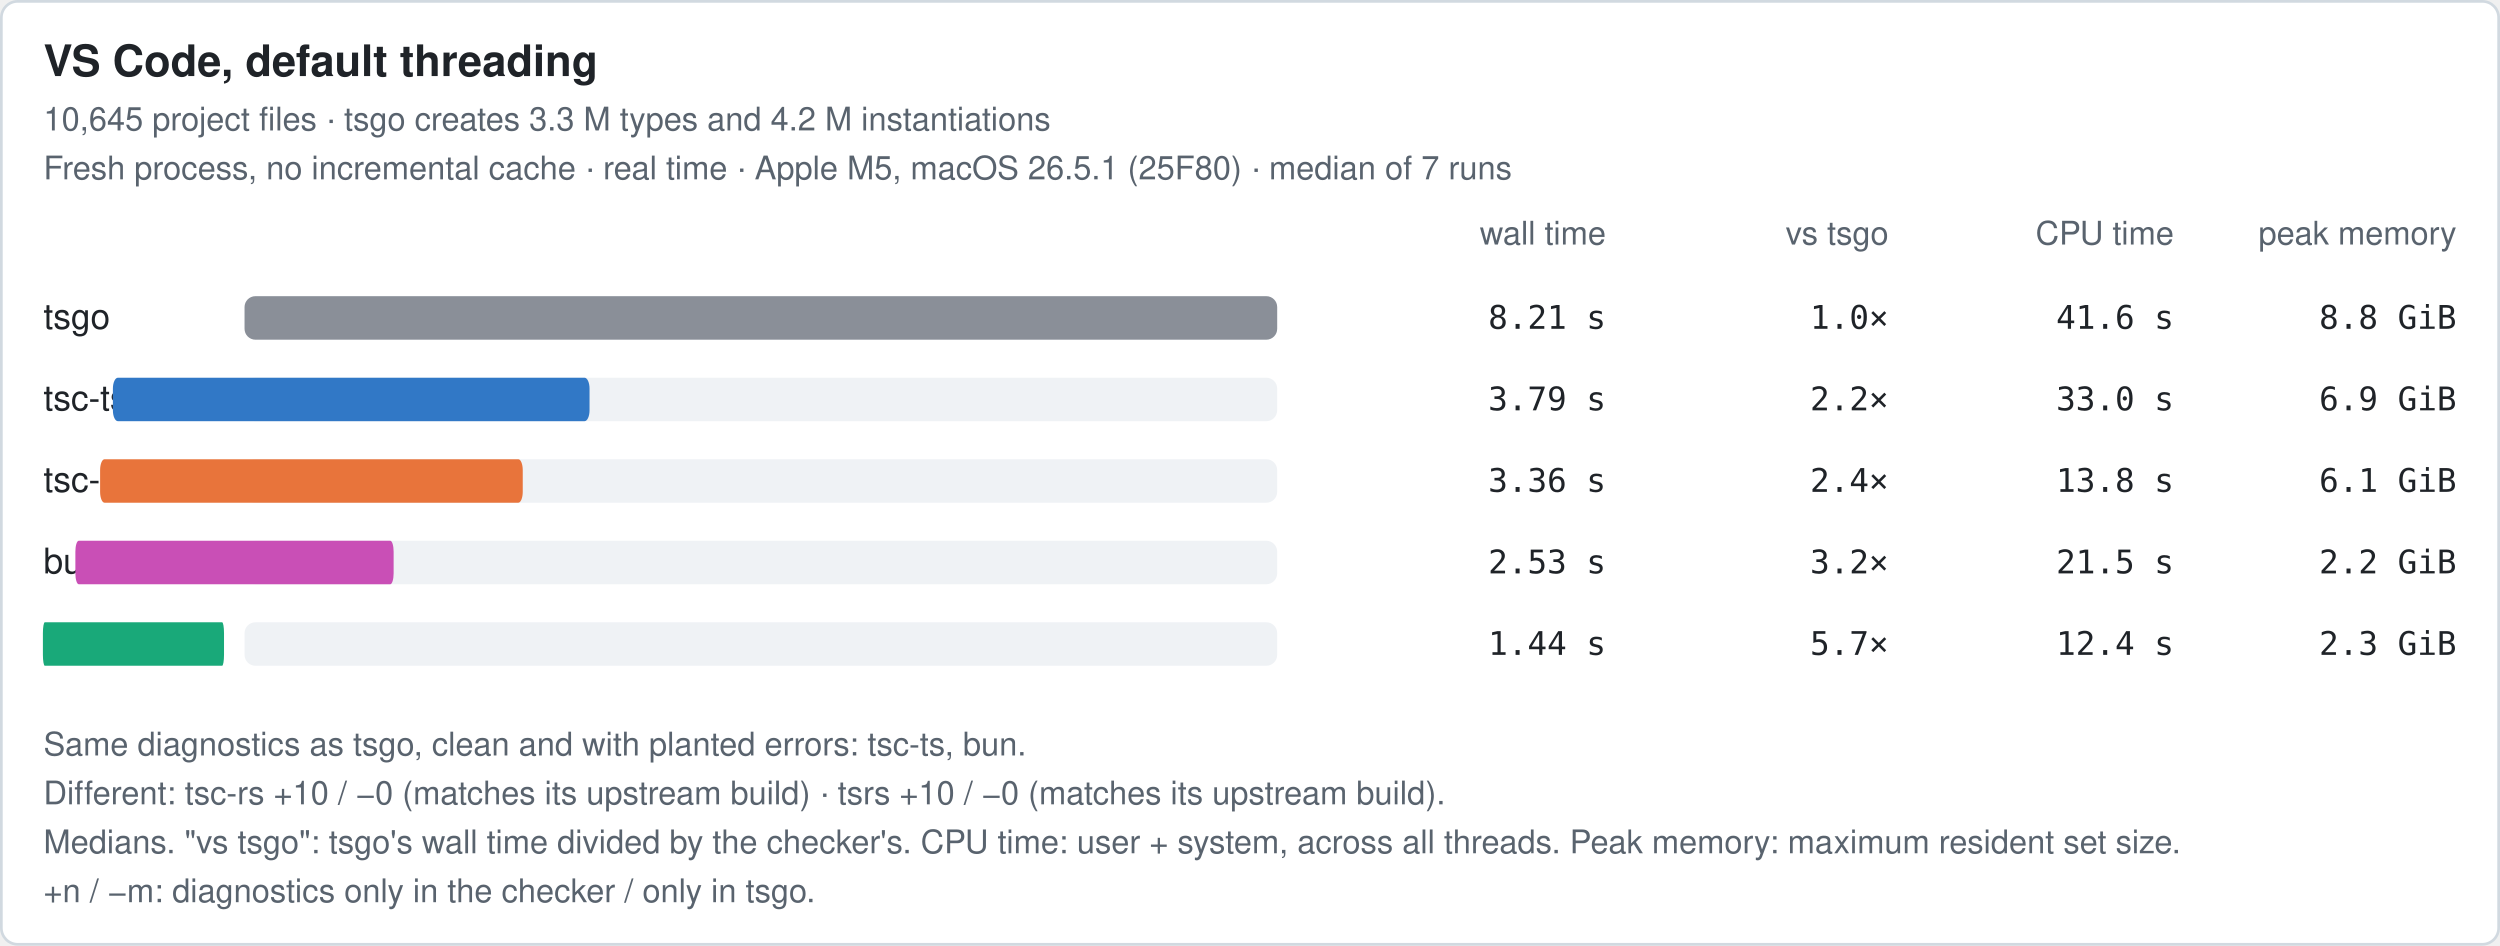
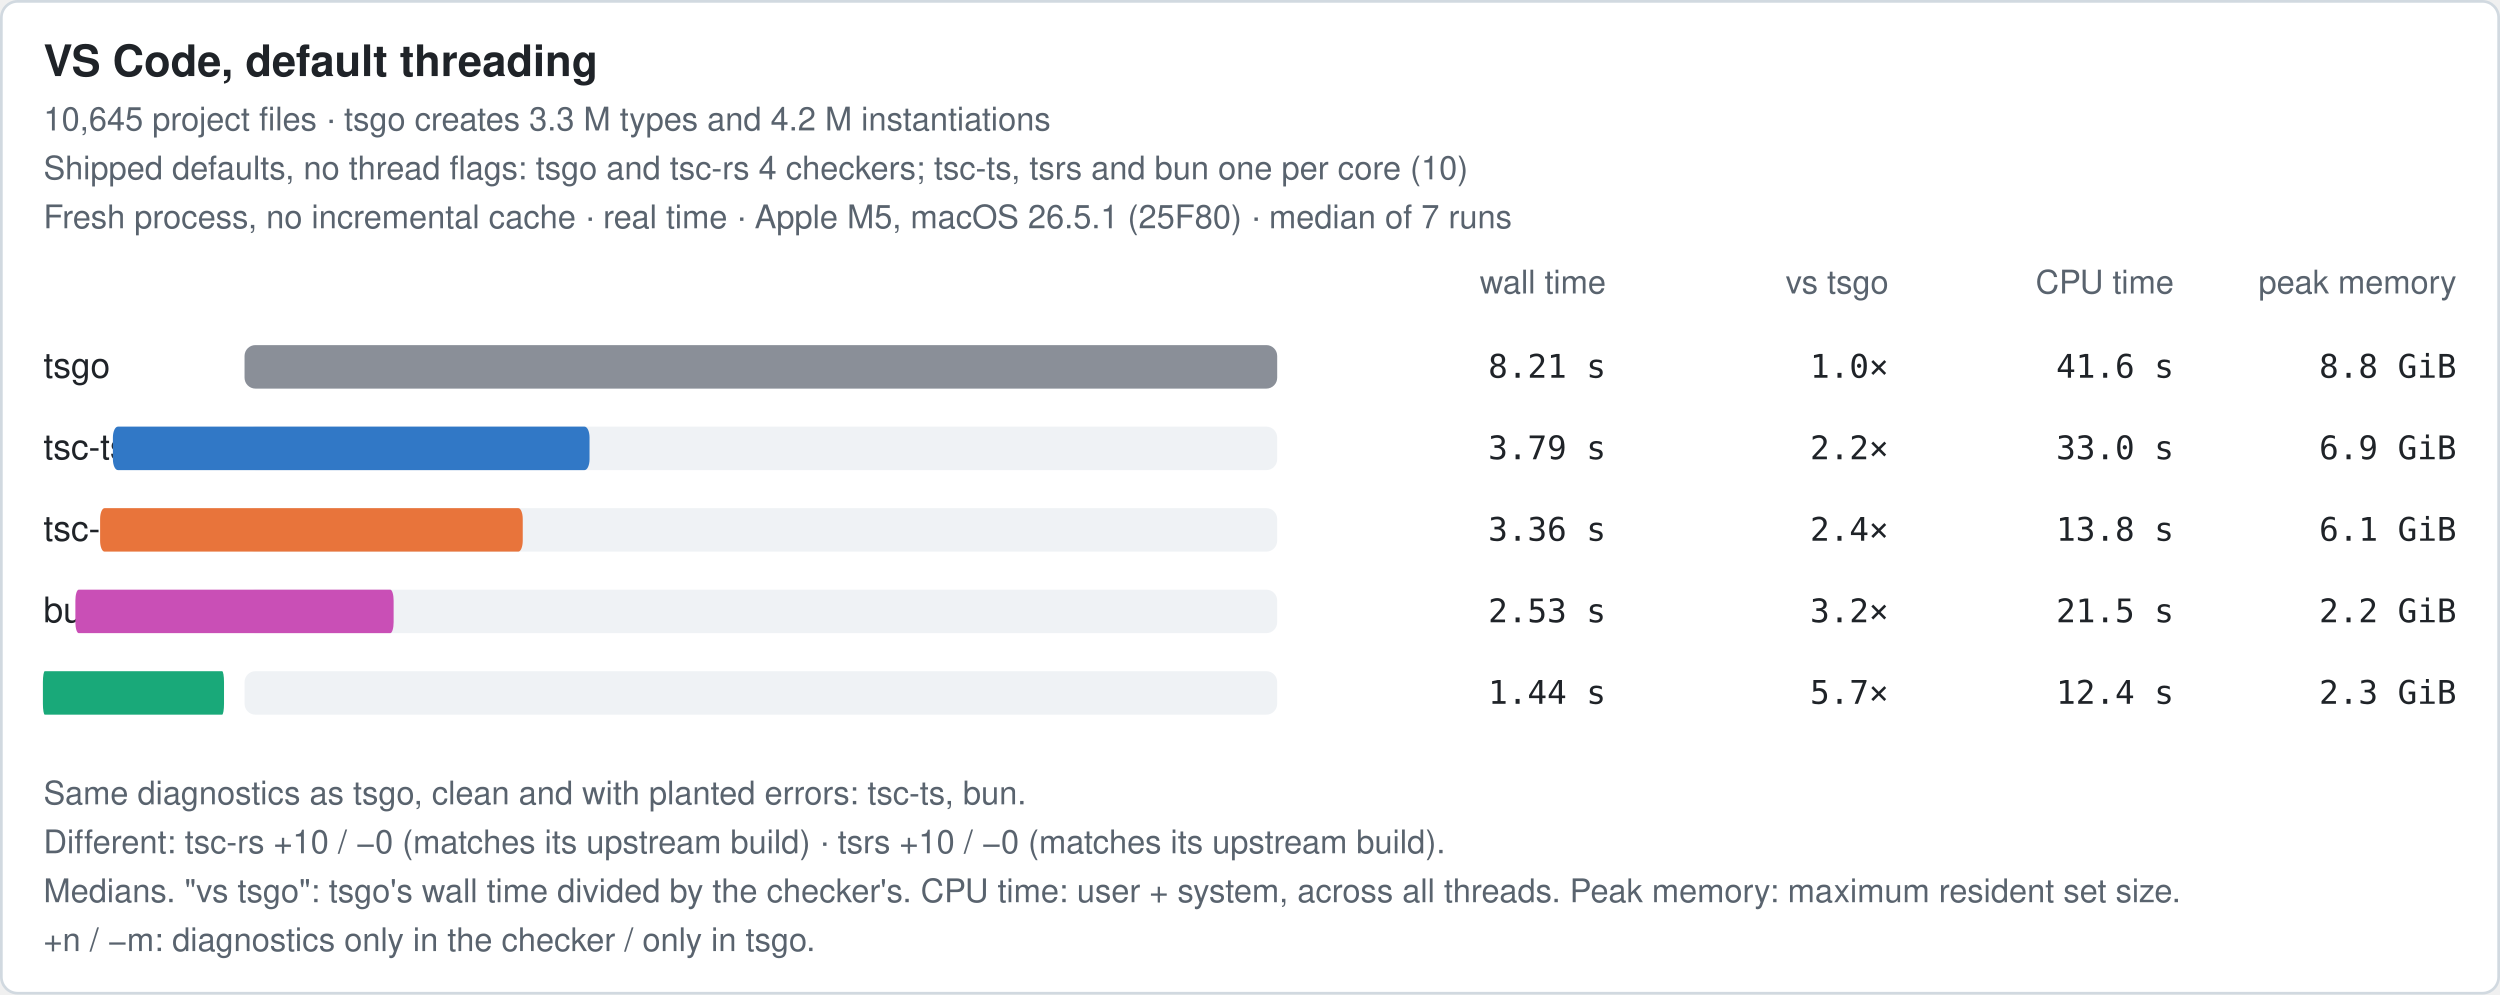
- <svg xmlns="http://www.w3.org/2000/svg" viewBox="0 0 920 348" width="920" height="348" role="img" aria-labelledby="t d">
+ <svg xmlns="http://www.w3.org/2000/svg" viewBox="0 0 920 366" width="920" height="366" role="img" aria-labelledby="t d">
  <style>
text{font-family:-apple-system,BlinkMacSystemFont,'Segoe UI',Helvetica,Arial,sans-serif;font-size:13px;fill:#1f2328}
.bg{fill:#ffffff;stroke:#d1d9e0}.track{fill:#eff2f5}
.title{font-size:16px;font-weight:600}.sub,.foot{font-size:12px;fill:#59636e}
.value{font-family:ui-monospace,SFMono-Regular,Menlo,Consolas,monospace;font-size:12px}
.bar{transform-box:fill-box;transform-origin:left center}.bar,.value{animation-duration:10.71s;animation-timing-function:linear;animation-iteration-count:infinite}
@keyframes b0{0%{transform:scaleX(0)}76.66%,100%{transform:scaleX(1)}}
@keyframes v0{0%,76.65%{opacity:0}76.66%,100%{opacity:1}}
.l0 .bar{animation-name:b0}.l0 .value{animation-name:v0}
@keyframes b1{0%{transform:scaleX(0)}35.39%,100%{transform:scaleX(0.4616)}}
@keyframes v1{0%,35.38%{opacity:0}35.39%,100%{opacity:1}}
.l1 .bar{animation-name:b1}.l1 .value{animation-name:v1}
@keyframes b2{0%{transform:scaleX(0)}31.37%,100%{transform:scaleX(0.4093)}}
@keyframes v2{0%,31.36%{opacity:0}31.37%,100%{opacity:1}}
.l2 .bar{animation-name:b2}.l2 .value{animation-name:v2}
@keyframes b3{0%{transform:scaleX(0)}23.62%,100%{transform:scaleX(0.3082)}}
@keyframes v3{0%,23.61%{opacity:0}23.62%,100%{opacity:1}}
.l3 .bar{animation-name:b3}.l3 .value{animation-name:v3}
@keyframes b4{0%{transform:scaleX(0)}13.45%,100%{transform:scaleX(0.1754)}}
@keyframes v4{0%,13.44%{opacity:0}13.45%,100%{opacity:1}}
.l4 .bar{animation-name:b4}.l4 .value{animation-name:v4}
@media (prefers-color-scheme:dark){.bg{fill:#0d1117;stroke:#3d444d}.track{fill:#21262d}text{fill:#e6edf3}.sub,.foot{fill:#9198a1}}
@media (prefers-reduced-motion:reduce){.bar,.value{animation:none}}
</style>
-   <rect class="bg" x="0.5" y="0.5" width="919" height="347" rx="6" />
+   <rect class="bg" x="0.5" y="0.5" width="919" height="365" rx="6" />
  <text class="title" x="16" y="28">VS Code, default threading</text>
  <text class="sub" x="16" y="48">10,645 project files · tsgo creates 3.3 M types and 4.2 M instantiations</text>
-   <text class="sub" x="16" y="66">Fresh process, no incremental cache · real time · Apple M5, macOS 26.5.1 (25F80) · median of 7 runs</text>
-   <text class="sub" x="591" y="90" text-anchor="end">wall time</text>
-   <text class="sub" x="695" y="90" text-anchor="end">vs tsgo</text>
-   <text class="sub" x="800" y="90" text-anchor="end">CPU time</text>
-   <text class="sub" x="904" y="90" text-anchor="end">peak memory</text>
+   <text class="sub" x="16" y="66">Shipped defaults, no thread flags: tsgo and tsc-rs 4 checkers; tsc-ts, tsrs and bun one per core (10)</text>
+   <text class="sub" x="16" y="84">Fresh process, no incremental cache · real time · Apple M5, macOS 26.5.1 (25F80) · median of 7 runs</text>
+   <text class="sub" x="591" y="108" text-anchor="end">wall time</text>
+   <text class="sub" x="695" y="108" text-anchor="end">vs tsgo</text>
+   <text class="sub" x="800" y="108" text-anchor="end">CPU time</text>
+   <text class="sub" x="904" y="108" text-anchor="end">peak memory</text>
  <g class="l0">
-     <text class="name" x="16" y="121">tsgo</text>
-     <rect class="track" x="90" y="109" width="380" height="16" rx="4" />
-     <rect class="bar" x="90" y="109" width="380" height="16" rx="4" fill="#8a8f98" style="transform:scaleX(1)" />
-     <text class="value" x="591" y="121" text-anchor="end">8.21 s</text>
-     <text class="value" x="695" y="121" text-anchor="end">1.0×</text>
-     <text class="value" x="800" y="121" text-anchor="end">41.6 s</text>
-     <text class="value" x="904" y="121" text-anchor="end">8.8 GiB</text>
+     <text class="name" x="16" y="139">tsgo</text>
+     <rect class="track" x="90" y="127" width="380" height="16" rx="4" />
+     <rect class="bar" x="90" y="127" width="380" height="16" rx="4" fill="#8a8f98" style="transform:scaleX(1)" />
+     <text class="value" x="591" y="139" text-anchor="end">8.21 s</text>
+     <text class="value" x="695" y="139" text-anchor="end">1.0×</text>
+     <text class="value" x="800" y="139" text-anchor="end">41.6 s</text>
+     <text class="value" x="904" y="139" text-anchor="end">8.8 GiB</text>
  </g>
  <g class="l1">
-     <text class="name" x="16" y="151">tsc-ts</text>
-     <rect class="track" x="90" y="139" width="380" height="16" rx="4" />
-     <rect class="bar" x="90" y="139" width="380" height="16" rx="4" fill="#3178c6" style="transform:scaleX(0.4616)" />
-     <text class="value" x="591" y="151" text-anchor="end">3.79 s</text>
-     <text class="value" x="695" y="151" text-anchor="end">2.2×</text>
-     <text class="value" x="800" y="151" text-anchor="end">33.0 s</text>
-     <text class="value" x="904" y="151" text-anchor="end">6.9 GiB</text>
+     <text class="name" x="16" y="169">tsc-ts</text>
+     <rect class="track" x="90" y="157" width="380" height="16" rx="4" />
+     <rect class="bar" x="90" y="157" width="380" height="16" rx="4" fill="#3178c6" style="transform:scaleX(0.4616)" />
+     <text class="value" x="591" y="169" text-anchor="end">3.79 s</text>
+     <text class="value" x="695" y="169" text-anchor="end">2.2×</text>
+     <text class="value" x="800" y="169" text-anchor="end">33.0 s</text>
+     <text class="value" x="904" y="169" text-anchor="end">6.9 GiB</text>
  </g>
  <g class="l2">
-     <text class="name" x="16" y="181">tsc-rs</text>
-     <rect class="track" x="90" y="169" width="380" height="16" rx="4" />
-     <rect class="bar" x="90" y="169" width="380" height="16" rx="4" fill="#e8743b" style="transform:scaleX(0.4093)" />
-     <text class="value" x="591" y="181" text-anchor="end">3.36 s</text>
-     <text class="value" x="695" y="181" text-anchor="end">2.4×</text>
-     <text class="value" x="800" y="181" text-anchor="end">13.8 s</text>
-     <text class="value" x="904" y="181" text-anchor="end">6.1 GiB</text>
+     <text class="name" x="16" y="199">tsc-rs</text>
+     <rect class="track" x="90" y="187" width="380" height="16" rx="4" />
+     <rect class="bar" x="90" y="187" width="380" height="16" rx="4" fill="#e8743b" style="transform:scaleX(0.4093)" />
+     <text class="value" x="591" y="199" text-anchor="end">3.36 s</text>
+     <text class="value" x="695" y="199" text-anchor="end">2.4×</text>
+     <text class="value" x="800" y="199" text-anchor="end">13.8 s</text>
+     <text class="value" x="904" y="199" text-anchor="end">6.1 GiB</text>
  </g>
  <g class="l3">
-     <text class="name" x="16" y="211">bun</text>
-     <rect class="track" x="90" y="199" width="380" height="16" rx="4" />
-     <rect class="bar" x="90" y="199" width="380" height="16" rx="4" fill="#c94fb6" style="transform:scaleX(0.3082)" />
-     <text class="value" x="591" y="211" text-anchor="end">2.53 s</text>
-     <text class="value" x="695" y="211" text-anchor="end">3.2×</text>
-     <text class="value" x="800" y="211" text-anchor="end">21.5 s</text>
-     <text class="value" x="904" y="211" text-anchor="end">2.2 GiB</text>
+     <text class="name" x="16" y="229">bun</text>
+     <rect class="track" x="90" y="217" width="380" height="16" rx="4" />
+     <rect class="bar" x="90" y="217" width="380" height="16" rx="4" fill="#c94fb6" style="transform:scaleX(0.3082)" />
+     <text class="value" x="591" y="229" text-anchor="end">2.53 s</text>
+     <text class="value" x="695" y="229" text-anchor="end">3.2×</text>
+     <text class="value" x="800" y="229" text-anchor="end">21.5 s</text>
+     <text class="value" x="904" y="229" text-anchor="end">2.2 GiB</text>
  </g>
  <g class="l4">
-     <text class="name" x="16" y="241">tsrs</text>
-     <rect class="track" x="90" y="229" width="380" height="16" rx="4" />
-     <rect class="bar" x="90" y="229" width="380" height="16" rx="4" fill="#19a979" style="transform:scaleX(0.1754)" />
-     <text class="value" x="591" y="241" text-anchor="end">1.44 s</text>
-     <text class="value" x="695" y="241" text-anchor="end">5.7×</text>
-     <text class="value" x="800" y="241" text-anchor="end">12.4 s</text>
-     <text class="value" x="904" y="241" text-anchor="end">2.3 GiB</text>
+     <text class="name" x="16" y="259">tsrs</text>
+     <rect class="track" x="90" y="247" width="380" height="16" rx="4" />
+     <rect class="bar" x="90" y="247" width="380" height="16" rx="4" fill="#19a979" style="transform:scaleX(0.1754)" />
+     <text class="value" x="591" y="259" text-anchor="end">1.44 s</text>
+     <text class="value" x="695" y="259" text-anchor="end">5.7×</text>
+     <text class="value" x="800" y="259" text-anchor="end">12.4 s</text>
+     <text class="value" x="904" y="259" text-anchor="end">2.3 GiB</text>
  </g>
-   <text class="foot" x="16" y="278">Same diagnostics as tsgo, clean and with planted errors: tsc-ts, bun.</text>
-   <text class="foot" x="16" y="296">Different: tsc-rs +10 / −0 (matches its upstream build) · tsrs +10 / −0 (matches its upstream build).</text>
-   <text class="foot" x="16" y="314">Medians. "vs tsgo": tsgo's wall time divided by the checker's. CPU time: user + system, across all threads. Peak memory: maximum resident set size.</text>
-   <text class="foot" x="16" y="332">+n / −m: diagnostics only in the checker / only in tsgo.</text>
+   <text class="foot" x="16" y="296">Same diagnostics as tsgo, clean and with planted errors: tsc-ts, bun.</text>
+   <text class="foot" x="16" y="314">Different: tsc-rs +10 / −0 (matches its upstream build) · tsrs +10 / −0 (matches its upstream build).</text>
+   <text class="foot" x="16" y="332">Medians. "vs tsgo": tsgo's wall time divided by the checker's. CPU time: user + system, across all threads. Peak memory: maximum resident set size.</text>
+   <text class="foot" x="16" y="350">+n / −m: diagnostics only in the checker / only in tsgo.</text>
</svg>
